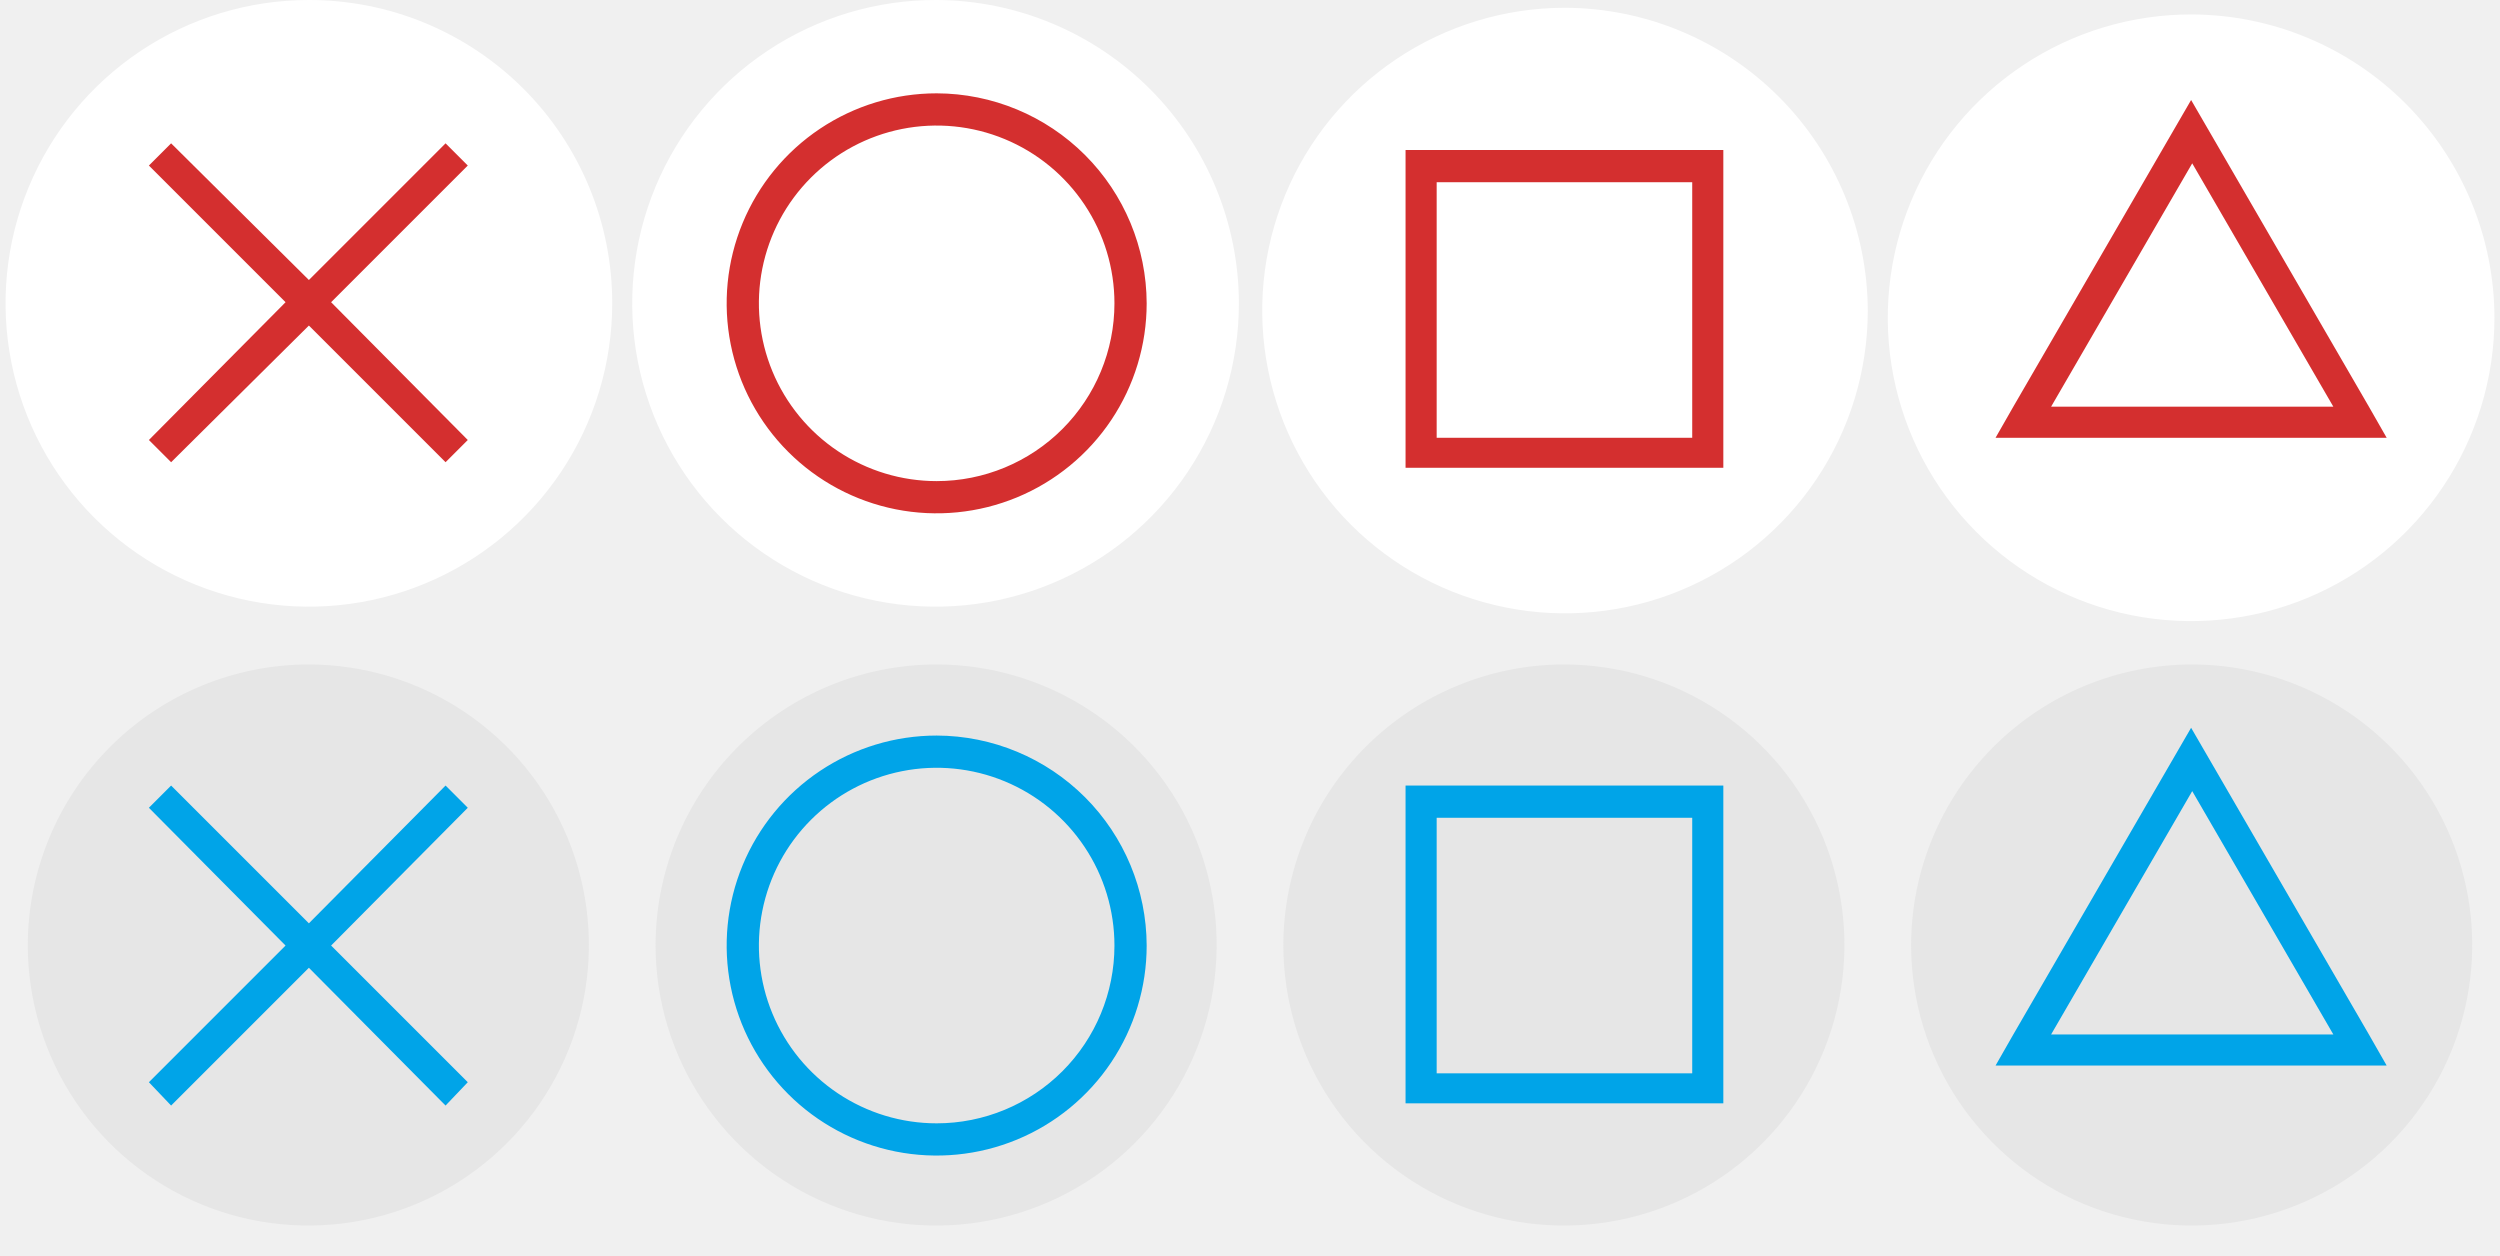
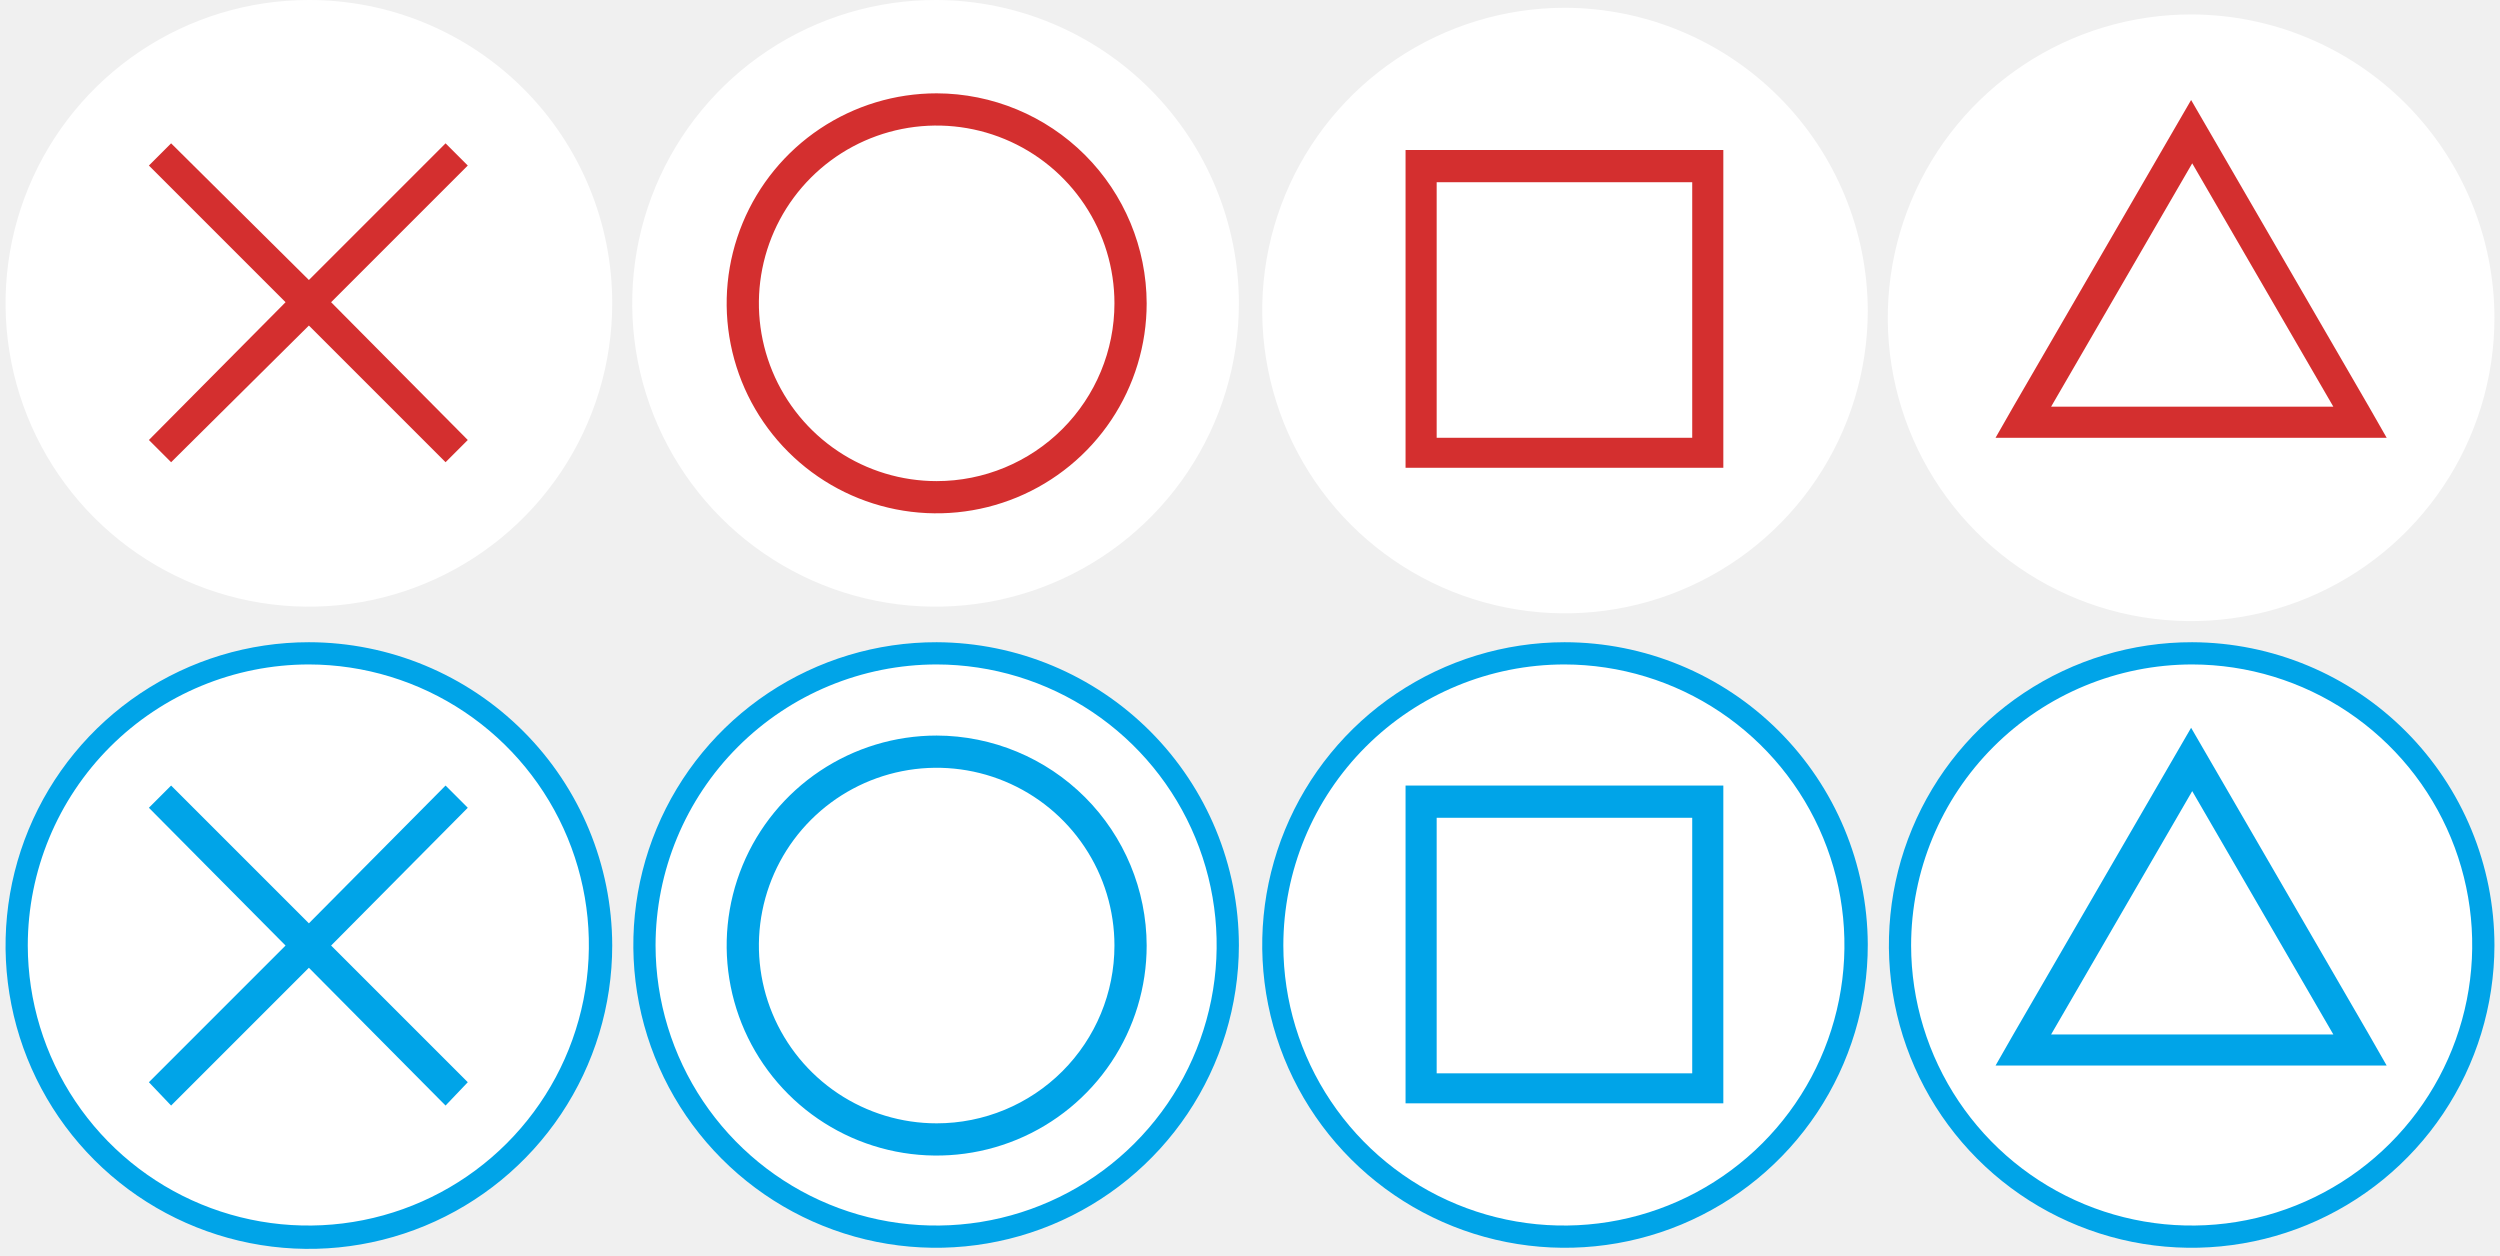
<svg xmlns="http://www.w3.org/2000/svg" width="225" height="113" viewBox="0 0 225 113" fill="none">
  <g clip-path="url(#clip0_714_39)">
-     <path d="M84.3 111.3C79.104 111.31 74.022 109.778 69.698 106.897C65.373 104.016 62.001 99.917 60.008 95.119C58.015 90.32 57.491 85.038 58.502 79.941C59.513 74.844 62.014 70.163 65.689 66.489C69.363 62.814 74.044 60.313 79.141 59.302C84.238 58.291 89.52 58.815 94.319 60.808C99.117 62.801 103.216 66.173 106.097 70.498C108.978 74.822 110.51 79.904 110.5 85.1C110.466 92.038 107.695 98.682 102.788 103.588C97.882 108.495 91.238 111.266 84.3 111.3Z" fill="#E6E6E6" />
-     <path d="M84.3 59.8C89.29 59.81 94.165 61.298 98.309 64.076C102.454 66.855 105.683 70.799 107.587 75.41C109.492 80.022 109.988 85.095 109.012 89.988C108.036 94.882 105.633 99.376 102.104 102.904C98.576 106.433 94.082 108.836 89.188 109.812C84.295 110.788 79.222 110.292 74.61 108.387C69.999 106.483 66.055 103.254 63.276 99.109C60.498 94.965 59.01 90.09 59 85.1C59.003 78.391 61.669 71.957 66.413 67.213C71.157 62.469 77.591 59.803 84.3 59.8ZM84.3 57.8C78.91 57.79 73.639 59.379 69.152 62.365C64.666 65.351 61.165 69.6 59.093 74.576C57.022 79.551 56.472 85.029 57.514 90.317C58.556 95.605 61.142 100.465 64.946 104.283C68.75 108.101 73.601 110.705 78.885 111.767C84.169 112.828 89.649 112.298 94.632 110.245C99.615 108.191 103.877 104.707 106.88 100.231C109.882 95.755 111.49 90.49 111.5 85.1C111.497 77.878 108.634 70.951 103.537 65.834C98.439 60.718 91.522 57.829 84.3 57.8Z" fill="#F0F0F0" />
+     <path d="M84.3 111.3C79.104 111.31 74.022 109.778 69.698 106.897C65.373 104.016 62.001 99.917 60.008 95.119C58.015 90.32 57.491 85.038 58.502 79.941C59.513 74.844 62.014 70.163 65.689 66.489C69.363 62.814 74.044 60.313 79.141 59.302C84.238 58.291 89.52 58.815 94.319 60.808C99.117 62.801 103.216 66.173 106.097 70.498C108.978 74.822 110.51 79.904 110.5 85.1C110.466 92.038 107.695 98.682 102.788 103.588C97.882 108.495 91.238 111.266 84.3 111.3Z" fill="white" />
+     <path d="M84.3 59.8C89.29 59.81 94.165 61.298 98.309 64.076C102.454 66.855 105.683 70.799 107.587 75.41C109.492 80.022 109.988 85.095 109.012 89.988C108.036 94.882 105.633 99.376 102.104 102.904C98.576 106.433 94.082 108.836 89.188 109.812C84.295 110.788 79.222 110.292 74.61 108.387C69.999 106.483 66.055 103.254 63.276 99.109C60.498 94.965 59.01 90.09 59 85.1C59.003 78.391 61.669 71.957 66.413 67.213C71.157 62.469 77.591 59.803 84.3 59.8ZM84.3 57.8C78.91 57.79 73.639 59.379 69.152 62.365C64.666 65.351 61.165 69.6 59.093 74.576C57.022 79.551 56.472 85.029 57.514 90.317C58.556 95.605 61.142 100.465 64.946 104.283C68.75 108.101 73.601 110.705 78.885 111.767C84.169 112.828 89.649 112.298 94.632 110.245C99.615 108.191 103.877 104.707 106.88 100.231C109.882 95.755 111.49 90.49 111.5 85.1C111.497 77.878 108.634 70.951 103.537 65.834C98.439 60.718 91.522 57.829 84.3 57.8Z" fill="#00A4E8" />
    <path d="M84.3 66.2C80.562 66.2 76.908 67.308 73.8 69.385C70.692 71.462 68.269 74.414 66.839 77.867C65.408 81.321 65.034 85.121 65.763 88.787C66.493 92.453 68.293 95.821 70.936 98.464C73.579 101.108 76.947 102.908 80.613 103.637C84.279 104.366 88.079 103.992 91.533 102.561C94.986 101.131 97.938 98.708 100.015 95.6C102.092 92.492 103.2 88.838 103.2 85.1C103.187 80.091 101.191 75.292 97.65 71.75C94.108 68.209 89.309 66.213 84.3 66.2ZM84.3 101.1C81.135 101.1 78.042 100.162 75.411 98.403C72.78 96.645 70.729 94.147 69.518 91.223C68.307 88.299 67.99 85.082 68.608 81.979C69.225 78.875 70.749 76.024 72.986 73.786C75.224 71.549 78.075 70.025 81.179 69.407C84.282 68.79 87.499 69.107 90.423 70.318C93.347 71.529 95.845 73.58 97.603 76.211C99.362 78.842 100.3 81.936 100.3 85.1C100.3 89.344 98.614 93.413 95.614 96.414C92.613 99.414 88.543 101.1 84.3 101.1Z" fill="#00A4E8" />
-     <path d="M27.7 111.3C22.527 111.261 17.481 109.69 13.199 106.788C8.917 103.885 5.59 99.779 3.637 94.989C1.685 90.198 1.195 84.936 2.228 79.867C3.261 74.798 5.772 70.148 9.444 66.504C13.116 62.86 17.785 60.385 22.862 59.39C27.939 58.395 33.196 58.925 37.972 60.914C42.748 62.903 46.828 66.261 49.698 70.565C52.568 74.869 54.1 79.927 54.1 85.1C54.096 88.556 53.409 91.978 52.079 95.168C50.748 98.358 48.8 101.254 46.347 103.688C43.894 106.123 40.983 108.049 37.783 109.355C34.583 110.661 31.156 111.322 27.7 111.3Z" fill="#E6E6E6" />
-     <path d="M27.8 59.8C32.79 59.81 37.665 61.298 41.809 64.076C45.954 66.855 49.183 70.799 51.087 75.41C52.992 80.022 53.488 85.095 52.512 89.988C51.536 94.882 49.133 99.376 45.604 102.904C42.076 106.433 37.582 108.836 32.688 109.812C27.795 110.788 22.722 110.292 18.11 108.387C13.498 106.483 9.555 103.254 6.776 99.109C3.998 94.965 2.51 90.09 2.5 85.1C2.503 78.391 5.169 71.957 9.913 67.213C14.657 62.469 21.091 59.803 27.8 59.8ZM27.8 57.8C22.401 57.8 17.122 59.401 12.633 62.401C8.143 65.401 4.644 69.664 2.578 74.653C0.512 79.641 -0.029 85.13 1.025 90.426C2.078 95.722 4.678 100.586 8.496 104.404C12.314 108.222 17.178 110.822 22.474 111.875C27.77 112.929 33.259 112.388 38.247 110.322C43.236 108.256 47.499 104.757 50.499 100.267C53.499 95.778 55.1 90.499 55.1 85.1C55.089 77.863 52.21 70.925 47.092 65.808C41.975 60.69 35.037 57.811 27.8 57.8Z" fill="#F0F0F0" />
+     <path d="M27.7 111.3C22.527 111.261 17.481 109.69 13.199 106.788C8.917 103.885 5.59 99.779 3.637 94.989C1.685 90.198 1.195 84.936 2.228 79.867C3.261 74.798 5.772 70.148 9.444 66.504C13.116 62.86 17.785 60.385 22.862 59.39C27.939 58.395 33.196 58.925 37.972 60.914C42.748 62.903 46.828 66.261 49.698 70.565C52.568 74.869 54.1 79.927 54.1 85.1C54.096 88.556 53.409 91.978 52.079 95.168C50.748 98.358 48.8 101.254 46.347 103.688C43.894 106.123 40.983 108.049 37.783 109.355C34.583 110.661 31.156 111.322 27.7 111.3Z" fill="white" />
+     <path d="M27.8 59.8C32.79 59.81 37.665 61.298 41.809 64.076C45.954 66.855 49.183 70.799 51.087 75.41C52.992 80.022 53.488 85.095 52.512 89.988C51.536 94.882 49.133 99.376 45.604 102.904C42.076 106.433 37.582 108.836 32.688 109.812C27.795 110.788 22.722 110.292 18.11 108.387C13.498 106.483 9.555 103.254 6.776 99.109C3.998 94.965 2.51 90.09 2.5 85.1C2.503 78.391 5.169 71.957 9.913 67.213C14.657 62.469 21.091 59.803 27.8 59.8ZM27.8 57.8C22.401 57.8 17.122 59.401 12.633 62.401C8.143 65.401 4.644 69.664 2.578 74.653C0.512 79.641 -0.029 85.13 1.025 90.426C2.078 95.722 4.678 100.586 8.496 104.404C12.314 108.222 17.178 110.822 22.474 111.875C27.77 112.929 33.259 112.388 38.247 110.322C43.236 108.256 47.499 104.757 50.499 100.267C53.499 95.778 55.1 90.499 55.1 85.1C55.089 77.863 52.21 70.925 47.092 65.808C41.975 60.69 35.037 57.811 27.8 57.8Z" fill="#00A4E8" />
    <path d="M42.1 72.7L40.1 70.7L27.8 83.1L15.4 70.7L13.4 72.7L25.7 85.1L13.4 97.4L15.4 99.5L27.8 87.1L40.1 99.5L42.1 97.4L29.8 85.1L42.1 72.7Z" fill="#00A4E8" />
-     <path d="M140.8 111.3C135.613 111.29 130.544 109.743 126.235 106.855C121.926 103.967 118.569 99.867 116.589 95.072C114.608 90.278 114.092 85.004 115.107 79.917C116.121 74.829 118.62 70.157 122.288 66.489C125.957 62.82 130.629 60.321 135.717 59.307C140.804 58.292 146.078 58.808 150.872 60.789C155.667 62.769 159.767 66.126 162.655 70.435C165.543 74.744 167.09 79.812 167.1 85C167.107 88.456 166.431 91.879 165.111 95.072C163.792 98.266 161.855 101.168 159.412 103.612C156.968 106.055 154.066 107.992 150.872 109.311C147.679 110.631 144.256 111.307 140.8 111.3Z" fill="#E6E6E6" />
-     <path d="M140.8 59.8C145.79 59.81 150.665 61.298 154.809 64.076C158.954 66.855 162.183 70.799 164.087 75.41C165.992 80.022 166.488 85.095 165.512 89.988C164.536 94.882 162.133 99.376 158.604 102.904C155.076 106.433 150.582 108.836 145.688 109.812C140.795 110.788 135.722 110.292 131.11 108.387C126.499 106.483 122.555 103.254 119.776 99.109C116.998 94.965 115.51 90.09 115.5 85.1C115.503 78.391 118.169 71.957 122.913 67.213C127.657 62.469 134.091 59.803 140.8 59.8ZM140.8 57.8C135.41 57.81 130.145 59.418 125.669 62.42C121.193 65.423 117.709 69.685 115.655 74.668C113.602 79.651 113.072 85.131 114.133 90.415C115.195 95.699 117.799 100.55 121.617 104.354C125.435 108.158 130.295 110.744 135.583 111.786C140.871 112.828 146.349 112.278 151.324 110.207C156.3 108.135 160.549 104.634 163.535 100.148C166.521 95.661 168.11 90.389 168.1 85C168.071 77.778 165.182 70.861 160.066 65.763C154.95 60.666 148.022 57.803 140.8 57.8Z" fill="#F0F0F0" />
+     <path d="M140.8 111.3C135.613 111.29 130.544 109.743 126.235 106.855C121.926 103.967 118.569 99.867 116.589 95.072C114.608 90.278 114.092 85.004 115.107 79.917C116.121 74.829 118.62 70.157 122.288 66.489C125.957 62.82 130.629 60.321 135.717 59.307C140.804 58.292 146.078 58.808 150.872 60.789C155.667 62.769 159.767 66.126 162.655 70.435C165.543 74.744 167.09 79.812 167.1 85C167.107 88.456 166.431 91.879 165.111 95.072C163.792 98.266 161.855 101.168 159.412 103.612C156.968 106.055 154.066 107.992 150.872 109.311C147.679 110.631 144.256 111.307 140.8 111.3Z" fill="white" />
+     <path d="M140.8 59.8C145.79 59.81 150.665 61.298 154.809 64.076C158.954 66.855 162.183 70.799 164.087 75.41C165.992 80.022 166.488 85.095 165.512 89.988C164.536 94.882 162.133 99.376 158.604 102.904C155.076 106.433 150.582 108.836 145.688 109.812C140.795 110.788 135.722 110.292 131.11 108.387C126.499 106.483 122.555 103.254 119.776 99.109C116.998 94.965 115.51 90.09 115.5 85.1C115.503 78.391 118.169 71.957 122.913 67.213C127.657 62.469 134.091 59.803 140.8 59.8ZM140.8 57.8C135.41 57.81 130.145 59.418 125.669 62.42C121.193 65.423 117.709 69.685 115.655 74.668C113.602 79.651 113.072 85.131 114.133 90.415C115.195 95.699 117.799 100.55 121.617 104.354C125.435 108.158 130.295 110.744 135.583 111.786C140.871 112.828 146.349 112.278 151.324 110.207C156.3 108.135 160.549 104.634 163.535 100.148C166.521 95.661 168.11 90.389 168.1 85C168.071 77.778 165.182 70.861 160.066 65.763C154.95 60.666 148.022 57.803 140.8 57.8Z" fill="#00A4E8" />
    <path d="M152.3 70.7H126.5V99.3H155.1V70.7H152.3ZM152.3 96.6H129.3V73.6H152.3V96.6Z" fill="#00A4E8" />
-     <path d="M197.2 111.3C192.008 111.29 186.936 109.741 182.625 106.848C178.314 103.956 174.957 99.85 172.979 95.049C171.001 90.249 170.492 84.97 171.514 79.88C172.537 74.79 175.046 70.117 178.724 66.453C182.402 62.789 187.084 60.298 192.178 59.295C197.272 58.292 202.549 58.822 207.342 60.817C212.134 62.813 216.228 66.186 219.104 70.508C221.98 74.83 223.51 79.908 223.5 85.1C223.466 92.055 220.681 98.715 215.753 103.624C210.825 108.532 204.156 111.292 197.2 111.3Z" fill="#E6E6E6" />
-     <path d="M197.3 59.8C202.29 59.81 207.165 61.298 211.309 64.076C215.454 66.855 218.683 70.799 220.588 75.41C222.492 80.022 222.988 85.095 222.012 89.988C221.036 94.882 218.633 99.376 215.104 102.904C211.576 106.433 207.082 108.836 202.188 109.812C197.295 110.788 192.222 110.292 187.61 108.387C182.999 106.483 179.055 103.254 176.276 99.109C173.498 94.965 172.01 90.09 172 85.1C172.003 78.391 174.669 71.957 179.413 67.213C184.157 62.469 190.591 59.803 197.3 59.8ZM197.3 57.8C191.91 57.79 186.639 59.379 182.152 62.365C177.666 65.351 174.165 69.6 172.094 74.576C170.022 79.551 169.472 85.029 170.514 90.317C171.556 95.605 174.142 100.465 177.946 104.283C181.75 108.101 186.601 110.705 191.885 111.767C197.169 112.828 202.649 112.298 207.632 110.245C212.615 108.191 216.877 104.707 219.88 100.231C222.882 95.755 224.49 90.49 224.5 85.1C224.497 77.878 221.634 70.951 216.537 65.834C211.439 60.718 204.522 57.829 197.3 57.8Z" fill="#F0F0F0" />
+     <path d="M197.2 111.3C192.008 111.29 186.936 109.741 182.625 106.848C178.314 103.956 174.957 99.85 172.979 95.049C171.001 90.249 170.492 84.97 171.514 79.88C172.537 74.79 175.046 70.117 178.724 66.453C182.402 62.789 187.084 60.298 192.178 59.295C197.272 58.292 202.549 58.822 207.342 60.817C212.134 62.813 216.228 66.186 219.104 70.508C221.98 74.83 223.51 79.908 223.5 85.1C223.466 92.055 220.681 98.715 215.753 103.624C210.825 108.532 204.156 111.292 197.2 111.3Z" fill="white" />
+     <path d="M197.3 59.8C202.29 59.81 207.165 61.298 211.309 64.076C215.454 66.855 218.683 70.799 220.588 75.41C222.492 80.022 222.988 85.095 222.012 89.988C221.036 94.882 218.633 99.376 215.104 102.904C211.576 106.433 207.082 108.836 202.188 109.812C197.295 110.788 192.222 110.292 187.61 108.387C182.999 106.483 179.055 103.254 176.276 99.109C173.498 94.965 172.01 90.09 172 85.1C172.003 78.391 174.669 71.957 179.413 67.213C184.157 62.469 190.591 59.803 197.3 59.8ZM197.3 57.8C191.91 57.79 186.639 59.379 182.152 62.365C177.666 65.351 174.165 69.6 172.094 74.576C170.022 79.551 169.472 85.029 170.514 90.317C171.556 95.605 174.142 100.465 177.946 104.283C181.75 108.101 186.601 110.705 191.885 111.767C197.169 112.828 202.649 112.298 207.632 110.245C212.615 108.191 216.877 104.707 219.88 100.231C222.882 95.755 224.49 90.49 224.5 85.1C224.497 77.878 221.634 70.951 216.537 65.834C211.439 60.718 204.522 57.829 197.3 57.8Z" fill="#00A4E8" />
    <path d="M213.2 93.1L197.2 65.5L181.2 93.1L179.6 95.9H214.8L213.2 93.1ZM197.3 93.1H184.6L197.3 71.2L210 93.1H197.3Z" fill="#00A4E8" />
    <path d="M84.3 53.5C79.108 53.51 74.03 51.98 69.708 49.104C65.386 46.228 62.013 42.134 60.017 37.342C58.021 32.549 57.492 27.272 58.495 22.178C59.498 17.084 61.989 12.402 65.653 8.724C69.317 5.046 73.99 2.537 79.08 1.514C84.17 0.492 89.449 1.001 94.249 2.979C99.05 4.957 103.156 8.313 106.048 12.625C108.941 16.936 110.49 22.008 110.5 27.2C110.492 34.156 107.732 40.825 102.824 45.753C97.915 50.681 91.255 53.466 84.3 53.5Z" fill="white" />
    <path d="M84.3 2C89.29 2.01 94.165 3.498 98.309 6.276C102.454 9.055 105.683 12.998 107.587 17.61C109.492 22.222 109.988 27.295 109.012 32.188C108.036 37.082 105.633 41.576 102.104 45.104C98.576 48.633 94.082 51.036 89.188 52.012C84.295 52.988 79.222 52.492 74.61 50.587C69.999 48.683 66.055 45.454 63.276 41.309C60.498 37.165 59.01 32.29 59 27.3C58.992 23.975 59.641 20.682 60.91 17.609C62.178 14.536 64.042 11.743 66.392 9.393C68.743 7.042 71.536 5.178 74.609 3.91C77.682 2.641 80.975 1.992 84.3 2ZM84.3 1.27446e-07C78.896 -0.02 73.608 1.564 69.106 4.552C64.603 7.54 61.089 11.797 59.007 16.783C56.925 21.77 56.37 27.262 57.412 32.564C58.455 37.867 61.047 42.74 64.861 46.568C68.674 50.396 73.539 53.006 78.837 54.068C84.135 55.129 89.63 54.595 94.624 52.531C99.618 50.468 103.888 46.969 106.892 42.477C109.896 37.986 111.5 32.704 111.5 27.3C111.49 20.08 108.624 13.157 103.528 8.043C98.432 2.928 91.52 0.037 84.3 1.27446e-07Z" fill="white" />
    <path d="M84.3 8.4C80.562 8.4 76.908 9.508 73.8 11.585C70.692 13.662 68.269 16.614 66.839 20.067C65.408 23.521 65.034 27.321 65.763 30.987C66.492 34.653 68.292 38.021 70.936 40.664C73.579 43.307 76.947 45.108 80.613 45.837C84.279 46.566 88.079 46.192 91.533 44.761C94.986 43.331 97.938 40.908 100.015 37.8C102.092 34.692 103.2 31.038 103.2 27.3C103.187 22.291 101.191 17.492 97.65 13.95C94.108 10.409 89.308 8.413 84.3 8.4ZM84.3 43.3C81.135 43.3 78.042 42.362 75.411 40.603C72.78 38.845 70.729 36.346 69.518 33.423C68.307 30.499 67.99 27.282 68.607 24.178C69.225 21.075 70.749 18.224 72.986 15.986C75.224 13.749 78.075 12.225 81.178 11.607C84.282 10.99 87.499 11.307 90.423 12.518C93.347 13.729 95.845 15.78 97.603 18.411C99.362 21.042 100.3 24.136 100.3 27.3C100.3 31.544 98.614 35.613 95.614 38.614C92.613 41.614 88.543 43.3 84.3 43.3Z" fill="#D42F2F" />
    <path d="M27.7 53.5C22.508 53.49 17.436 51.941 13.125 49.048C8.813 46.156 5.457 42.05 3.479 37.249C1.501 32.449 0.992 27.17 2.014 22.08C3.037 16.99 5.546 12.317 9.224 8.653C12.902 4.989 17.584 2.498 22.678 1.495C27.772 0.492 33.049 1.021 37.842 3.017C42.634 5.013 46.728 8.386 49.604 12.708C52.48 17.03 54.01 22.108 54 27.3C53.976 34.259 51.194 40.924 46.265 45.835C41.335 50.746 34.659 53.503 27.7 53.5Z" fill="white" />
    <path d="M27.8 2C32.79 2.01 37.665 3.498 41.809 6.276C45.954 9.055 49.183 12.999 51.087 17.61C52.992 22.222 53.488 27.295 52.512 32.188C51.536 37.082 49.133 41.576 45.604 45.104C42.076 48.633 37.582 51.036 32.688 52.012C27.795 52.988 22.722 52.492 18.11 50.587C13.498 48.683 9.555 45.454 6.776 41.309C3.998 37.165 2.51 32.29 2.5 27.3C2.508 20.593 5.176 14.162 9.919 9.419C14.662 4.676 21.093 2.008 27.8 2ZM27.8 1.65213e-05C22.401 1.65213e-05 17.122 1.601 12.633 4.601C8.143 7.601 4.644 11.864 2.578 16.853C0.512 21.841 -0.029 27.33 1.025 32.626C2.078 37.922 4.678 42.786 8.496 46.604C12.314 50.422 17.178 53.022 22.474 54.075C27.77 55.129 33.259 54.588 38.247 52.522C43.236 50.456 47.499 46.956 50.499 42.467C53.499 37.978 55.1 32.699 55.1 27.3C55.104 23.714 54.401 20.162 53.03 16.848C51.659 13.534 49.649 10.523 47.113 7.987C44.577 5.451 41.566 3.441 38.252 2.07C34.938 0.7 31.386 -0.004 27.8 1.65213e-05Z" fill="white" />
    <path d="M42.1 14.9L40.1 12.9L27.8 25.2L15.4 12.9L13.4 14.9L25.7 27.2L13.4 39.6L15.4 41.6L27.8 29.3L40.1 41.6L42.1 39.6L29.8 27.2L42.1 14.9Z" fill="#D42F2F" />
    <path d="M140.8 54.2C135.608 54.19 130.536 52.641 126.225 49.748C121.913 46.856 118.557 42.75 116.579 37.949C114.601 33.149 114.092 27.87 115.114 22.78C116.137 17.69 118.646 13.017 122.324 9.353C126.002 5.689 130.684 3.198 135.778 2.195C140.872 1.192 146.149 1.721 150.942 3.717C155.734 5.713 159.828 9.086 162.704 13.408C165.58 17.73 167.11 22.808 167.1 28C167.096 31.448 166.412 34.861 165.088 38.045C163.764 41.228 161.825 44.119 159.382 46.553C156.939 48.986 154.041 50.914 150.852 52.226C147.664 53.538 144.248 54.209 140.8 54.2Z" fill="white" />
    <path d="M140.8 2.7C145.794 2.71 150.673 4.2 154.82 6.983C158.967 9.766 162.195 13.716 164.097 18.333C165.999 22.951 166.489 28.029 165.505 32.925C164.521 37.821 162.107 42.316 158.569 45.84C155.031 49.364 150.527 51.76 145.627 52.724C140.727 53.689 135.651 53.179 131.041 51.259C126.431 49.339 122.494 46.094 119.728 41.937C116.961 37.779 115.49 32.894 115.5 27.9C115.534 21.21 118.214 14.805 122.954 10.084C127.694 5.362 134.11 2.708 140.8 2.7ZM140.8 0.7C135.415 0.71 130.153 2.315 125.68 5.313C121.206 8.311 117.721 12.568 115.665 17.545C113.608 22.522 113.073 27.997 114.126 33.278C115.179 38.56 117.773 43.411 121.581 47.219C125.389 51.027 130.24 53.621 135.522 54.674C140.803 55.727 146.278 55.191 151.255 53.135C156.232 51.079 160.489 47.594 163.487 43.12C166.485 38.647 168.09 33.385 168.1 28C168.089 20.763 165.21 13.825 160.092 8.708C154.975 3.59 148.037 0.711 140.8 0.7Z" fill="white" />
    <path d="M152.3 13.5H126.5V42.1H155.1V13.5H152.3ZM152.3 39.4H129.3V16.4H152.3V39.4Z" fill="#D42F2F" />
    <path d="M197.2 54.8C191.994 54.8 186.905 53.255 182.578 50.361C178.251 47.466 174.88 43.353 172.893 38.541C170.905 33.73 170.39 28.437 171.413 23.332C172.436 18.228 174.951 13.542 178.639 9.868C182.327 6.194 187.022 3.697 192.131 2.693C197.239 1.69 202.53 2.225 207.334 4.231C212.138 6.237 216.239 9.623 219.116 13.961C221.994 18.299 223.52 23.394 223.5 28.6C223.466 35.555 220.681 42.215 215.753 47.124C210.825 52.032 204.156 54.792 197.2 54.8Z" fill="white" />
    <path d="M197.3 3.3C202.304 3.3 207.195 4.784 211.356 7.564C215.517 10.344 218.759 14.295 220.674 18.918C222.589 23.541 223.09 28.628 222.114 33.536C221.138 38.444 218.728 42.952 215.19 46.49C211.652 50.028 207.144 52.438 202.236 53.414C197.328 54.39 192.241 53.889 187.618 51.974C182.995 50.059 179.044 46.816 176.264 42.656C173.484 38.495 172 33.604 172 28.6C172.008 21.892 174.676 15.462 179.419 10.719C184.162 5.976 190.592 3.308 197.3 3.3ZM197.3 1.3C191.896 1.28 186.608 2.864 182.106 5.852C177.603 8.84 174.089 13.097 172.007 18.083C169.925 23.07 169.37 28.562 170.412 33.864C171.455 39.167 174.047 44.04 177.861 47.868C181.675 51.696 186.539 54.306 191.837 55.368C197.136 56.429 202.63 55.895 207.624 53.831C212.618 51.768 216.888 48.269 219.892 43.777C222.896 39.286 224.5 34.004 224.5 28.6C224.49 21.38 221.624 14.457 216.528 9.343C211.432 4.228 204.52 1.337 197.3 1.3Z" fill="white" />
    <path d="M213.2 36.6L197.2 9L181.2 36.6L179.6 39.4H214.8L213.2 36.6ZM197.3 36.6H184.6L197.3 14.7L210 36.6H197.3Z" fill="#D42F2F" />
  </g>
  <defs>
    <clipPath id="clip0_714_39">
      <rect width="224" height="112.4" fill="white" transform="translate(0.5)" />
    </clipPath>
  </defs>
</svg>
